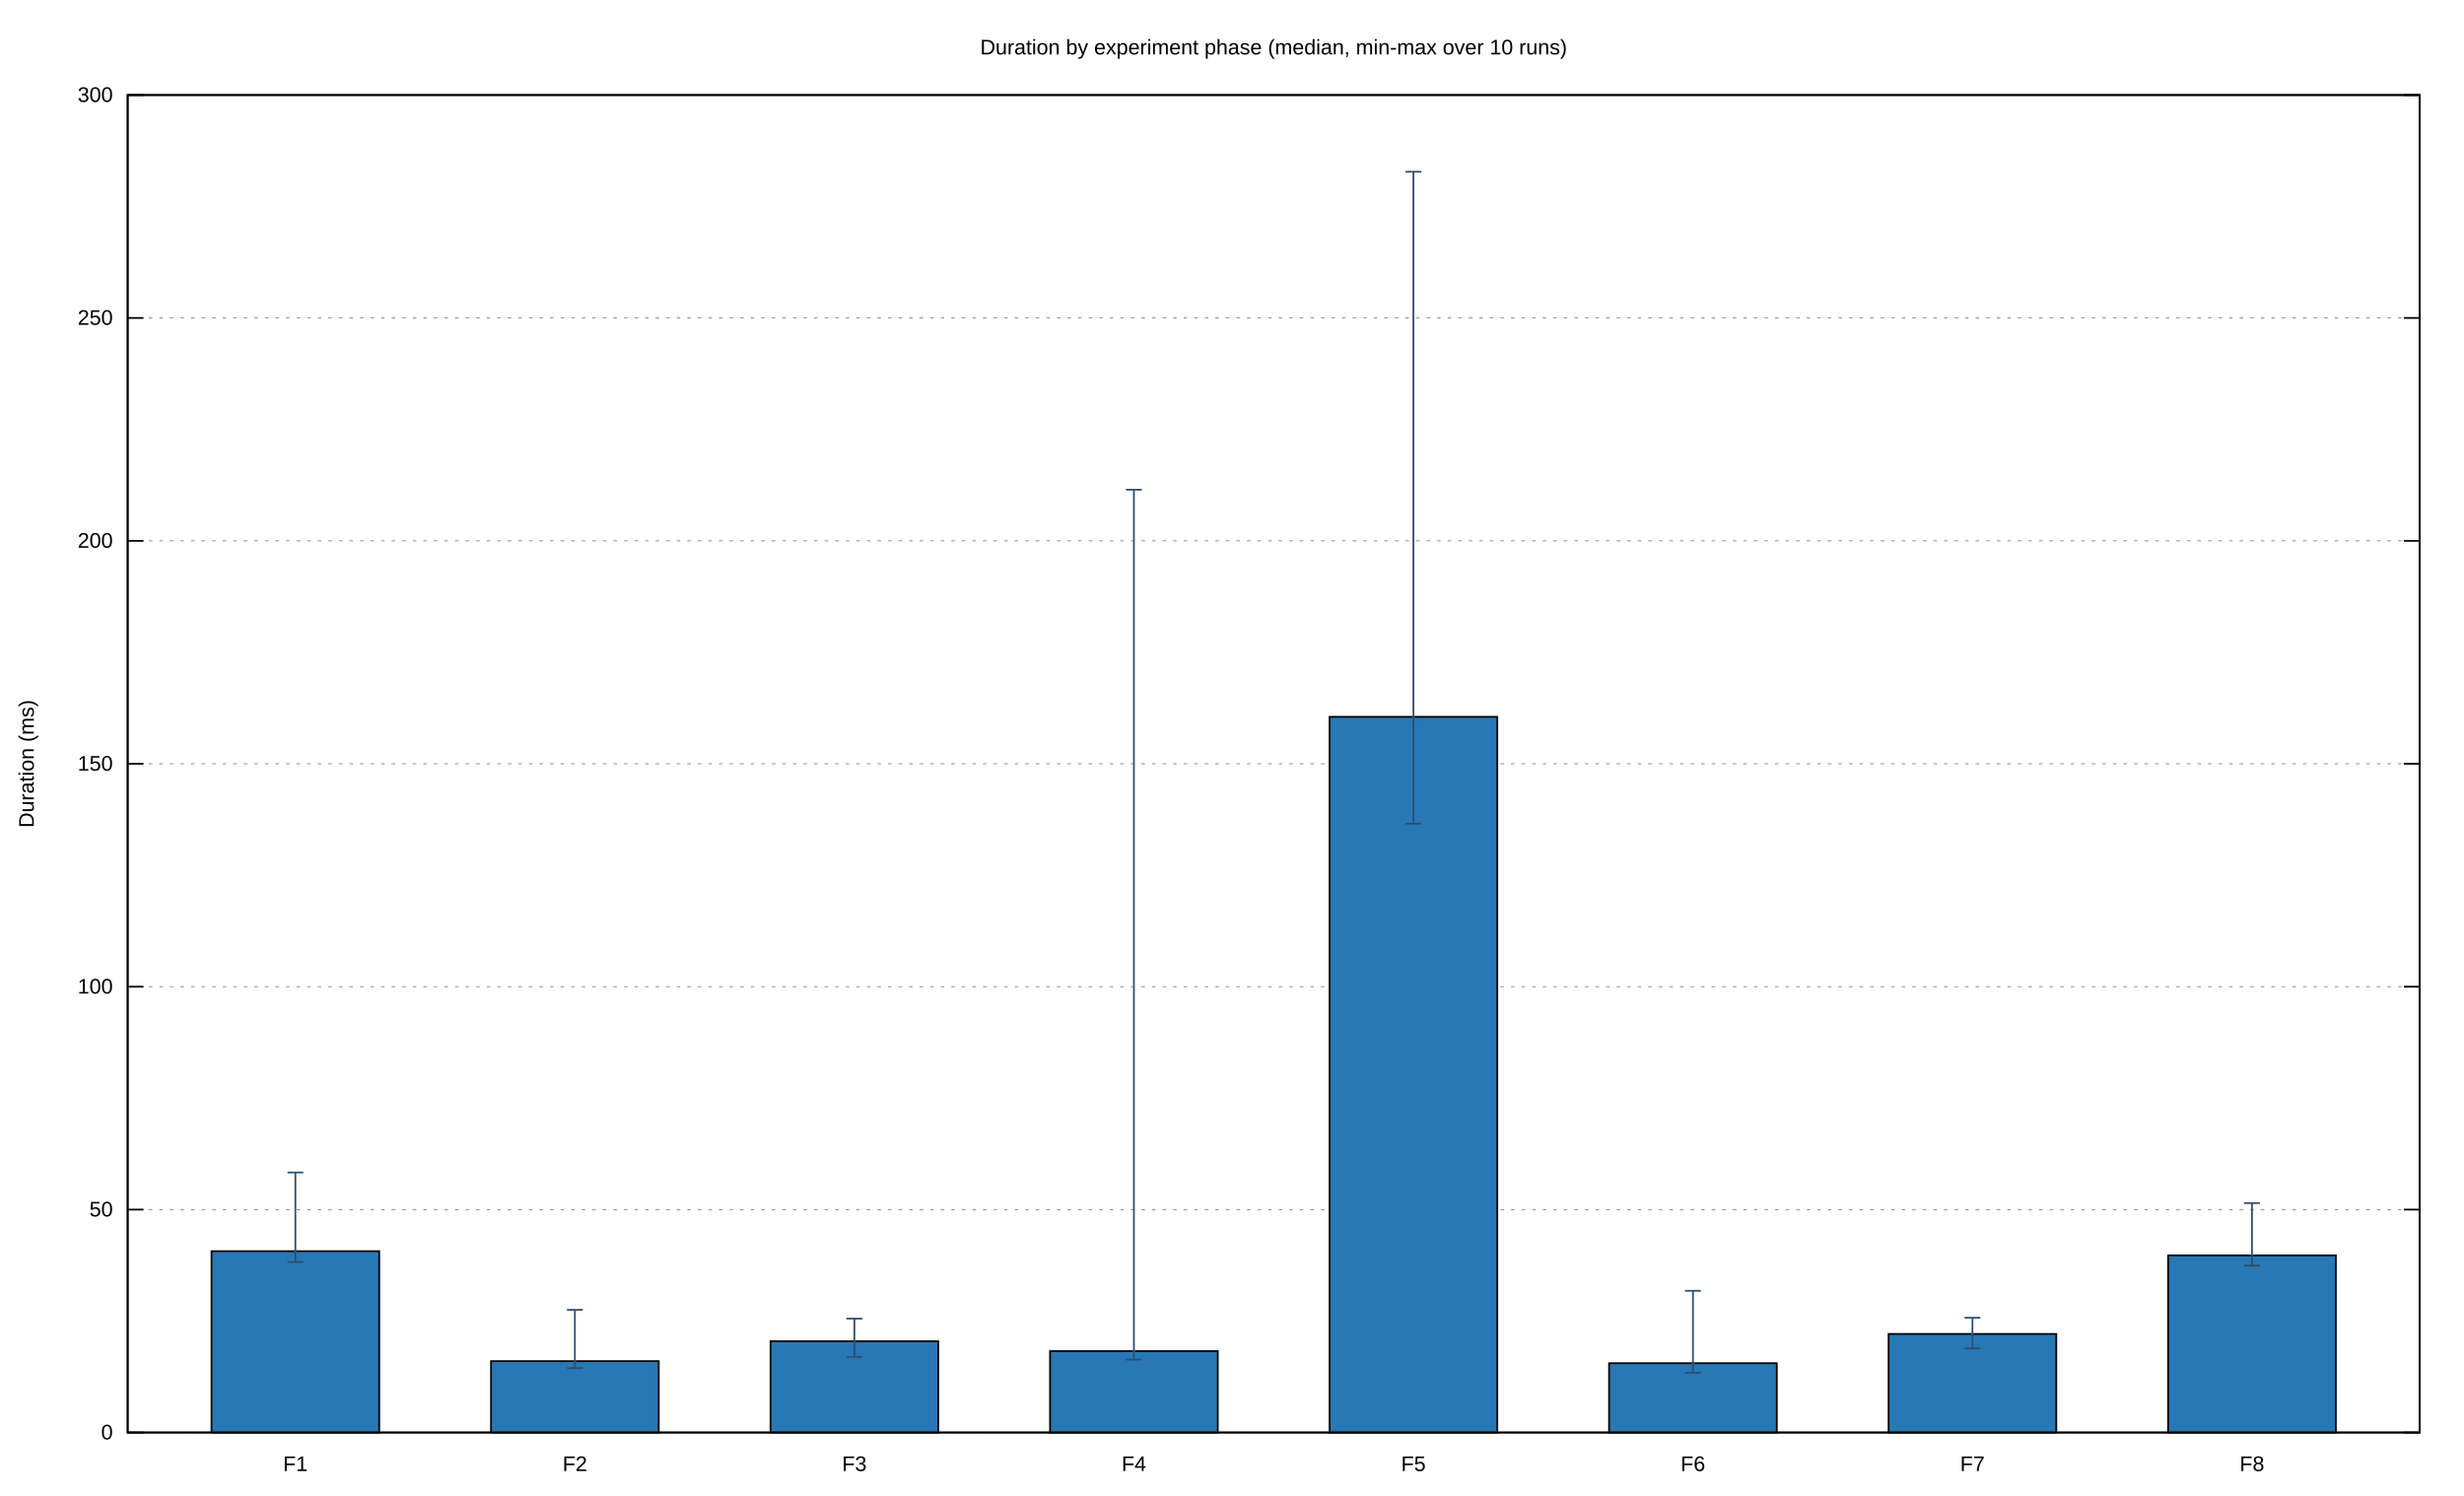
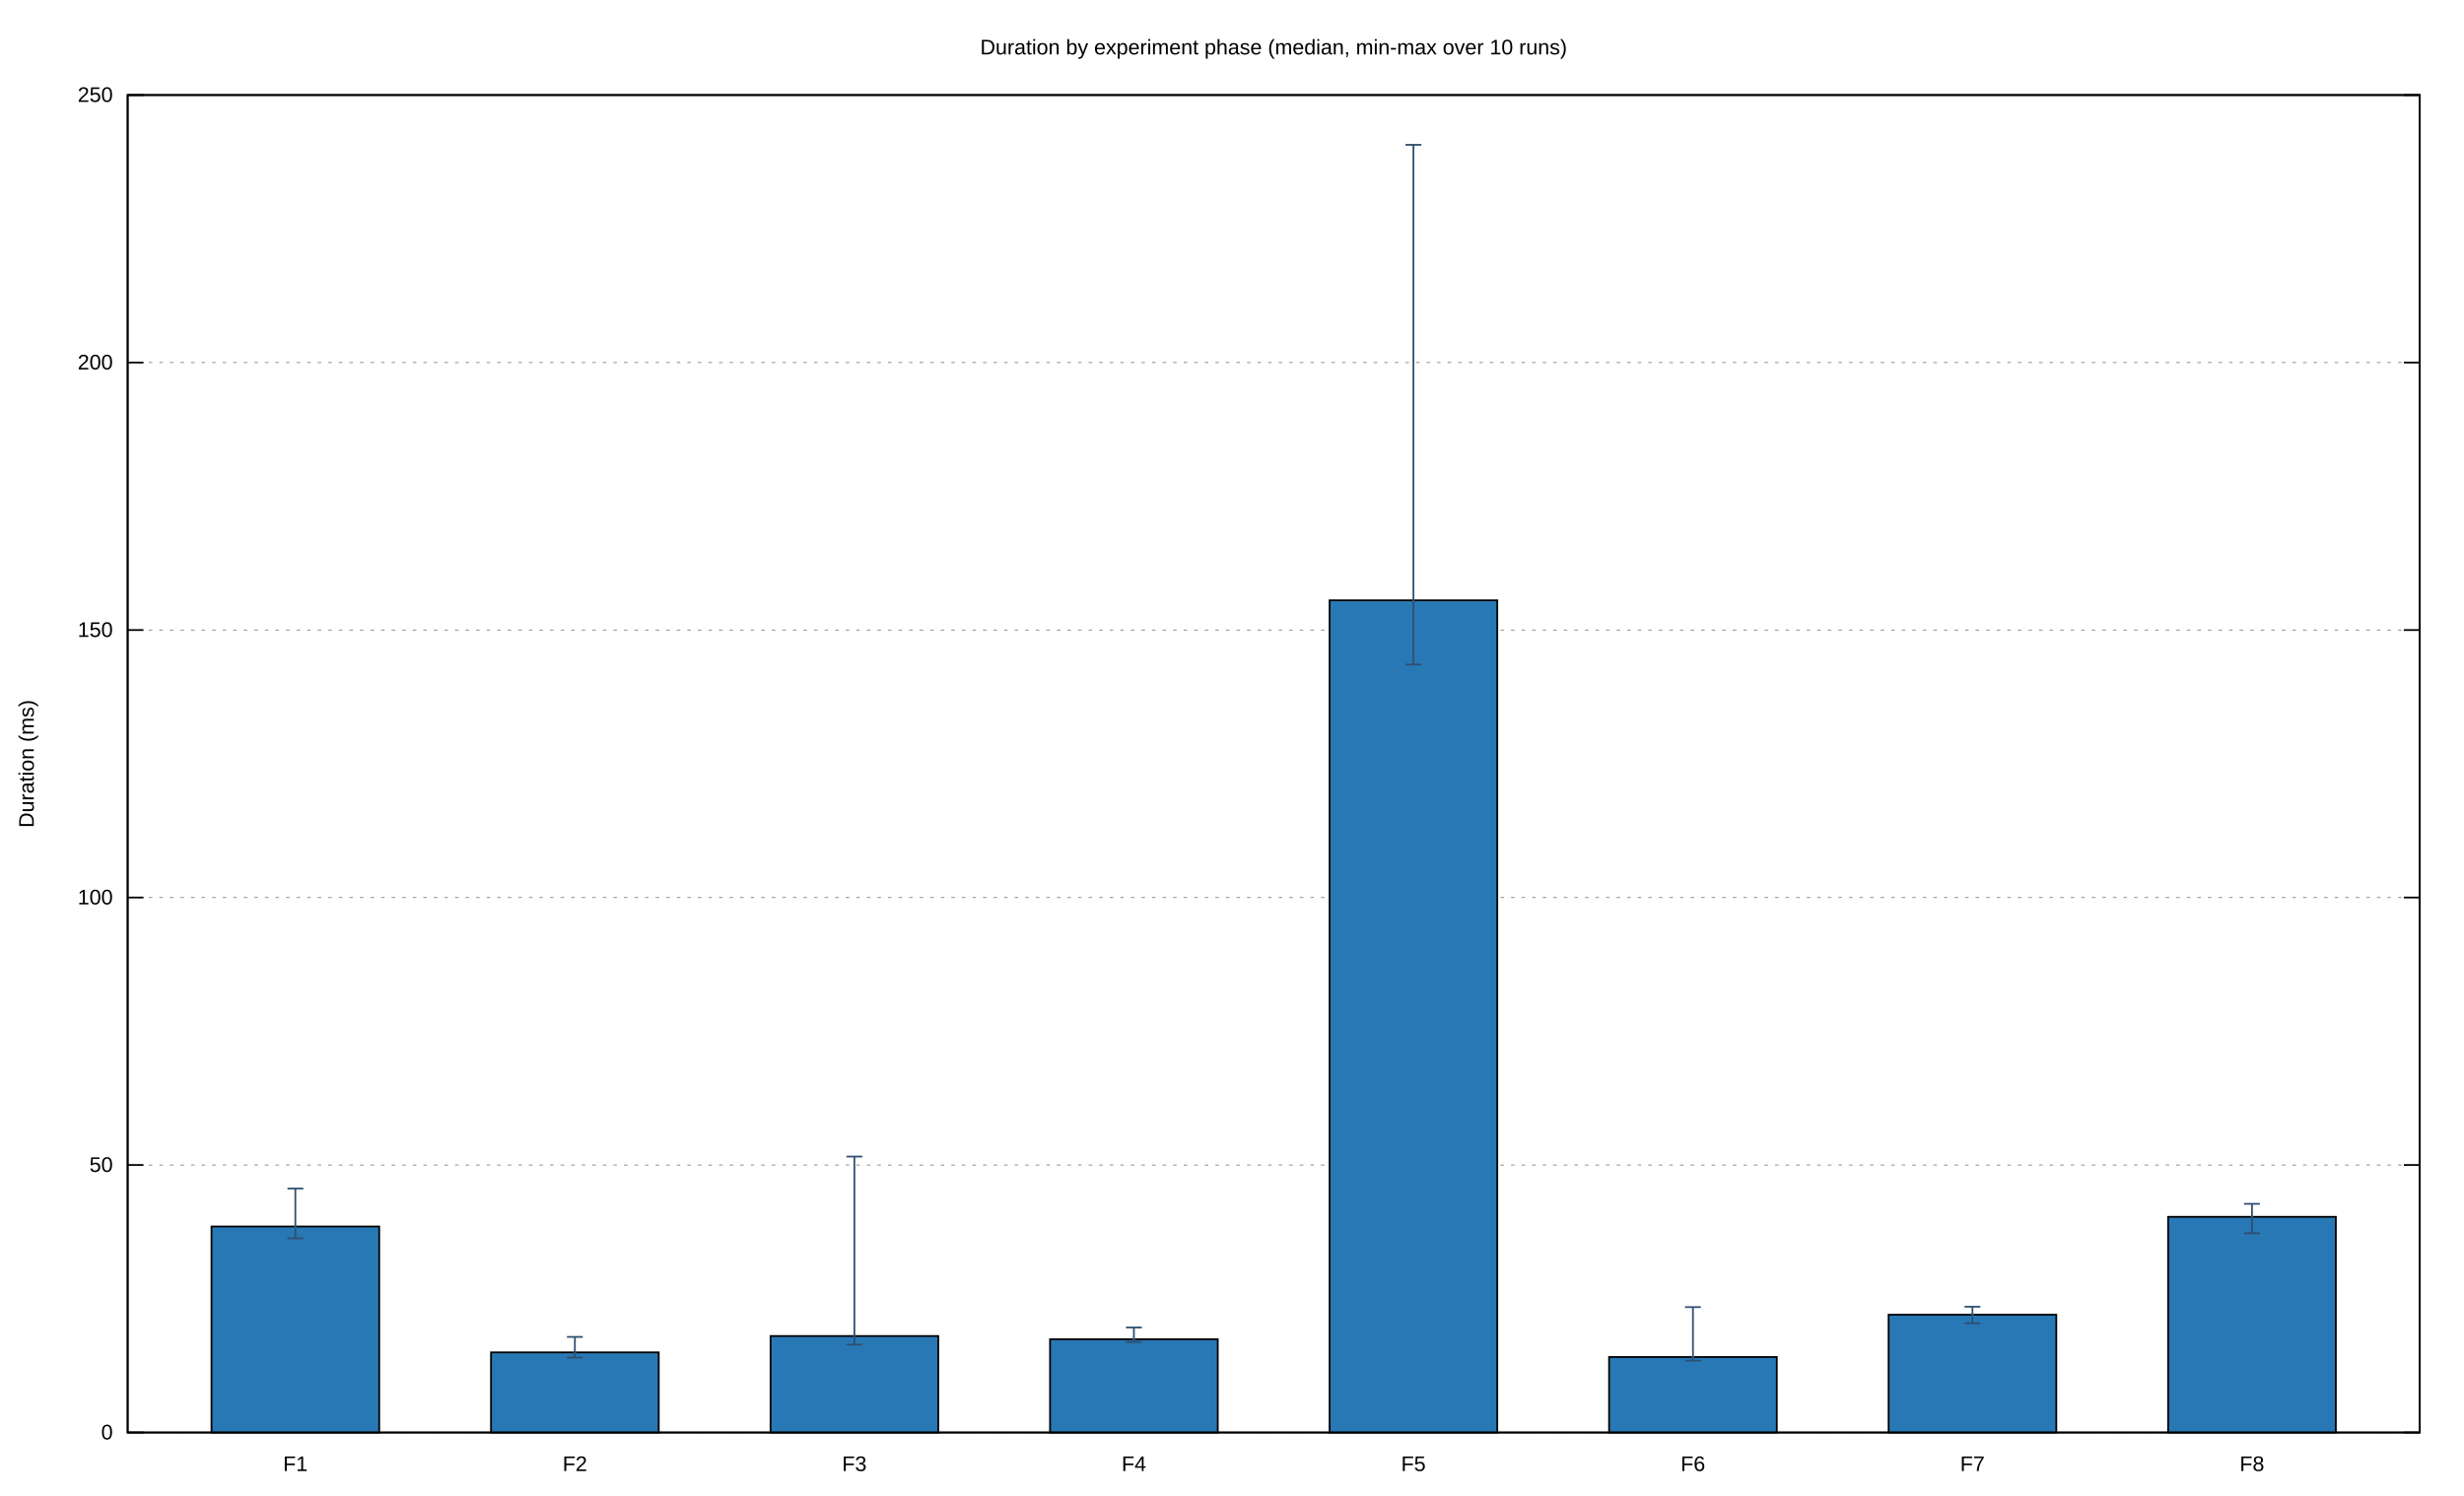
<svg xmlns="http://www.w3.org/2000/svg" xmlns:xlink="http://www.w3.org/1999/xlink" width="1400" height="850" viewBox="0 0 1400 850">
  <g id="gnuplot_canvas">
    <rect x="0" y="0" width="1400" height="850" fill="none" />
    <defs>
      <circle id="gpDot" r="0.5" stroke-width="0.5" stroke="currentColor" />
      <path id="gpPt0" stroke-width="0.222" stroke="currentColor" d="M-1,0 h2 M0,-1 v2" />
      <path id="gpPt1" stroke-width="0.222" stroke="currentColor" d="M-1,-1 L1,1 M1,-1 L-1,1" />
      <path id="gpPt2" stroke-width="0.222" stroke="currentColor" d="M-1,0 L1,0 M0,-1 L0,1 M-1,-1 L1,1 M-1,1 L1,-1" />
      <rect id="gpPt3" stroke-width="0.222" stroke="currentColor" x="-1" y="-1" width="2" height="2" />
      <rect id="gpPt4" stroke-width="0.222" stroke="currentColor" fill="currentColor" x="-1" y="-1" width="2" height="2" />
      <circle id="gpPt5" stroke-width="0.222" stroke="currentColor" cx="0" cy="0" r="1" />
      <use xlink:href="#gpPt5" id="gpPt6" fill="currentColor" stroke="none" />
      <path id="gpPt7" stroke-width="0.222" stroke="currentColor" d="M0,-1.33 L-1.33,0.67 L1.33,0.67 z" />
      <use xlink:href="#gpPt7" id="gpPt8" fill="currentColor" stroke="none" />
      <use xlink:href="#gpPt7" id="gpPt9" stroke="currentColor" transform="rotate(180)" />
      <use xlink:href="#gpPt9" id="gpPt10" fill="currentColor" stroke="none" />
      <use xlink:href="#gpPt3" id="gpPt11" stroke="currentColor" transform="rotate(45)" />
      <use xlink:href="#gpPt11" id="gpPt12" fill="currentColor" stroke="none" />
      <path id="gpPt13" stroke-width="0.222" stroke="currentColor" d="M0,1.330 L1.265,0.411 L0.782,-1.067 L-0.782,-1.076 L-1.265,0.411 z" />
      <use xlink:href="#gpPt13" id="gpPt14" fill="currentColor" stroke="none" />
      <filter id="textbox" filterUnits="objectBoundingBox" x="0" y="0" height="1" width="1">
        <feFlood flood-color="white" flood-opacity="1" result="bgnd" />
        <feComposite in="SourceGraphic" in2="bgnd" operator="atop" />
      </filter>
      <filter id="greybox" filterUnits="objectBoundingBox" x="0" y="0" height="1" width="1">
        <feFlood flood-color="lightgrey" flood-opacity="1" result="grey" />
        <feComposite in="SourceGraphic" in2="grey" operator="atop" />
      </filter>
    </defs>
    <g fill="none" color="white" stroke="currentColor" stroke-width="1.00" stroke-linecap="butt" stroke-linejoin="miter">
</g>
    <g fill="none" color="black" stroke="currentColor" stroke-width="1.00" stroke-linecap="butt" stroke-linejoin="miter">
</g>
    <g fill="none" color="black" stroke="black" stroke-width="0.50" stroke-linecap="butt" stroke-linejoin="miter">
</g>
    <g fill="none" color="gray" stroke="currentColor" stroke-width="0.50" stroke-linecap="butt" stroke-linejoin="miter">
      <path stroke="gray" stroke-dasharray="2,4" class="gridline" d="M72.53,814.00 L1374.82,814.00  " />
    </g>
    <g fill="none" color="gray" stroke="gray" stroke-width="1.00" stroke-linecap="butt" stroke-linejoin="miter">
</g>
    <g fill="none" color="black" stroke="currentColor" stroke-width="1.00" stroke-linecap="butt" stroke-linejoin="miter">
      <path stroke="black" d="M72.53,814.00 L81.53,814.00 M1374.82,814.00 L1365.82,814.00  " />
      <g transform="translate(64.14,817.90)" stroke="none" fill="black" font-family="Arial" font-size="12.00" text-anchor="end">
        <text>
          <tspan font-family="Arial"> 0</tspan>
        </text>
      </g>
    </g>
    <g fill="none" color="black" stroke="currentColor" stroke-width="1.00" stroke-linecap="butt" stroke-linejoin="miter">
</g>
    <g fill="none" color="black" stroke="black" stroke-width="0.50" stroke-linecap="butt" stroke-linejoin="miter">
</g>
    <g fill="none" color="gray" stroke="currentColor" stroke-width="0.50" stroke-linecap="butt" stroke-linejoin="miter">
-       <path stroke="gray" stroke-dasharray="2,4" class="gridline" d="M72.53,687.33 L1374.82,687.33  " />
-     </g>
-     <g fill="none" color="gray" stroke="gray" stroke-width="1.00" stroke-linecap="butt" stroke-linejoin="miter">
- </g>
-     <g fill="none" color="black" stroke="currentColor" stroke-width="1.00" stroke-linecap="butt" stroke-linejoin="miter">
-       <path stroke="black" d="M72.53,687.33 L81.53,687.33 M1374.82,687.33 L1365.82,687.33  " />
-       <g transform="translate(64.14,691.23)" stroke="none" fill="black" font-family="Arial" font-size="12.00" text-anchor="end">
+       <path stroke="gray" stroke-dasharray="2,4" class="gridline" d="M72.53,662.00 L1374.82,662.00  " />
+     </g>
+     <g fill="none" color="gray" stroke="gray" stroke-width="1.00" stroke-linecap="butt" stroke-linejoin="miter">
+ </g>
+     <g fill="none" color="black" stroke="currentColor" stroke-width="1.00" stroke-linecap="butt" stroke-linejoin="miter">
+       <path stroke="black" d="M72.53,662.00 L81.53,662.00 M1374.82,662.00 L1365.82,662.00  " />
+       <g transform="translate(64.14,665.90)" stroke="none" fill="black" font-family="Arial" font-size="12.00" text-anchor="end">
        <text>
          <tspan font-family="Arial"> 50</tspan>
        </text>
      </g>
    </g>
    <g fill="none" color="black" stroke="currentColor" stroke-width="1.00" stroke-linecap="butt" stroke-linejoin="miter">
</g>
    <g fill="none" color="black" stroke="black" stroke-width="0.50" stroke-linecap="butt" stroke-linejoin="miter">
</g>
    <g fill="none" color="gray" stroke="currentColor" stroke-width="0.50" stroke-linecap="butt" stroke-linejoin="miter">
-       <path stroke="gray" stroke-dasharray="2,4" class="gridline" d="M72.53,560.67 L1374.82,560.67  " />
-     </g>
-     <g fill="none" color="gray" stroke="gray" stroke-width="1.00" stroke-linecap="butt" stroke-linejoin="miter">
- </g>
-     <g fill="none" color="black" stroke="currentColor" stroke-width="1.00" stroke-linecap="butt" stroke-linejoin="miter">
-       <path stroke="black" d="M72.53,560.67 L81.53,560.67 M1374.82,560.67 L1365.82,560.67  " />
-       <g transform="translate(64.14,564.57)" stroke="none" fill="black" font-family="Arial" font-size="12.00" text-anchor="end">
+       <path stroke="gray" stroke-dasharray="2,4" class="gridline" d="M72.53,510.00 L1374.82,510.00  " />
+     </g>
+     <g fill="none" color="gray" stroke="gray" stroke-width="1.00" stroke-linecap="butt" stroke-linejoin="miter">
+ </g>
+     <g fill="none" color="black" stroke="currentColor" stroke-width="1.00" stroke-linecap="butt" stroke-linejoin="miter">
+       <path stroke="black" d="M72.53,510.00 L81.53,510.00 M1374.82,510.00 L1365.82,510.00  " />
+       <g transform="translate(64.14,513.90)" stroke="none" fill="black" font-family="Arial" font-size="12.00" text-anchor="end">
        <text>
          <tspan font-family="Arial"> 100</tspan>
        </text>
      </g>
    </g>
    <g fill="none" color="black" stroke="currentColor" stroke-width="1.00" stroke-linecap="butt" stroke-linejoin="miter">
</g>
    <g fill="none" color="black" stroke="black" stroke-width="0.50" stroke-linecap="butt" stroke-linejoin="miter">
</g>
    <g fill="none" color="gray" stroke="currentColor" stroke-width="0.50" stroke-linecap="butt" stroke-linejoin="miter">
-       <path stroke="gray" stroke-dasharray="2,4" class="gridline" d="M72.53,434.00 L1374.82,434.00  " />
-     </g>
-     <g fill="none" color="gray" stroke="gray" stroke-width="1.00" stroke-linecap="butt" stroke-linejoin="miter">
- </g>
-     <g fill="none" color="black" stroke="currentColor" stroke-width="1.00" stroke-linecap="butt" stroke-linejoin="miter">
-       <path stroke="black" d="M72.53,434.00 L81.53,434.00 M1374.82,434.00 L1365.82,434.00  " />
-       <g transform="translate(64.14,437.90)" stroke="none" fill="black" font-family="Arial" font-size="12.00" text-anchor="end">
+       <path stroke="gray" stroke-dasharray="2,4" class="gridline" d="M72.53,358.01 L1374.82,358.01  " />
+     </g>
+     <g fill="none" color="gray" stroke="gray" stroke-width="1.00" stroke-linecap="butt" stroke-linejoin="miter">
+ </g>
+     <g fill="none" color="black" stroke="currentColor" stroke-width="1.00" stroke-linecap="butt" stroke-linejoin="miter">
+       <path stroke="black" d="M72.53,358.01 L81.53,358.01 M1374.82,358.01 L1365.82,358.01  " />
+       <g transform="translate(64.14,361.91)" stroke="none" fill="black" font-family="Arial" font-size="12.00" text-anchor="end">
        <text>
          <tspan font-family="Arial"> 150</tspan>
        </text>
      </g>
    </g>
    <g fill="none" color="black" stroke="currentColor" stroke-width="1.00" stroke-linecap="butt" stroke-linejoin="miter">
</g>
    <g fill="none" color="black" stroke="black" stroke-width="0.50" stroke-linecap="butt" stroke-linejoin="miter">
</g>
    <g fill="none" color="gray" stroke="currentColor" stroke-width="0.50" stroke-linecap="butt" stroke-linejoin="miter">
-       <path stroke="gray" stroke-dasharray="2,4" class="gridline" d="M72.53,307.34 L1374.82,307.34  " />
-     </g>
-     <g fill="none" color="gray" stroke="gray" stroke-width="1.00" stroke-linecap="butt" stroke-linejoin="miter">
- </g>
-     <g fill="none" color="black" stroke="currentColor" stroke-width="1.00" stroke-linecap="butt" stroke-linejoin="miter">
-       <path stroke="black" d="M72.53,307.34 L81.53,307.34 M1374.82,307.34 L1365.82,307.34  " />
-       <g transform="translate(64.14,311.24)" stroke="none" fill="black" font-family="Arial" font-size="12.00" text-anchor="end">
+       <path stroke="gray" stroke-dasharray="2,4" class="gridline" d="M72.53,206.01 L1374.82,206.01  " />
+     </g>
+     <g fill="none" color="gray" stroke="gray" stroke-width="1.00" stroke-linecap="butt" stroke-linejoin="miter">
+ </g>
+     <g fill="none" color="black" stroke="currentColor" stroke-width="1.00" stroke-linecap="butt" stroke-linejoin="miter">
+       <path stroke="black" d="M72.53,206.01 L81.53,206.01 M1374.82,206.01 L1365.82,206.01  " />
+       <g transform="translate(64.14,209.91)" stroke="none" fill="black" font-family="Arial" font-size="12.00" text-anchor="end">
        <text>
          <tspan font-family="Arial"> 200</tspan>
-         </text>
-       </g>
-     </g>
-     <g fill="none" color="black" stroke="currentColor" stroke-width="1.00" stroke-linecap="butt" stroke-linejoin="miter">
- </g>
-     <g fill="none" color="black" stroke="black" stroke-width="0.50" stroke-linecap="butt" stroke-linejoin="miter">
- </g>
-     <g fill="none" color="gray" stroke="currentColor" stroke-width="0.50" stroke-linecap="butt" stroke-linejoin="miter">
-       <path stroke="gray" stroke-dasharray="2,4" class="gridline" d="M72.53,180.67 L1374.82,180.67  " />
-     </g>
-     <g fill="none" color="gray" stroke="gray" stroke-width="1.00" stroke-linecap="butt" stroke-linejoin="miter">
- </g>
-     <g fill="none" color="black" stroke="currentColor" stroke-width="1.00" stroke-linecap="butt" stroke-linejoin="miter">
-       <path stroke="black" d="M72.53,180.67 L81.53,180.67 M1374.82,180.67 L1365.82,180.67  " />
-       <g transform="translate(64.14,184.57)" stroke="none" fill="black" font-family="Arial" font-size="12.00" text-anchor="end">
-         <text>
-           <tspan font-family="Arial"> 250</tspan>
        </text>
      </g>
    </g>
    <g fill="none" color="black" stroke="currentColor" stroke-width="1.00" stroke-linecap="butt" stroke-linejoin="miter">
</g>
    <g fill="none" color="black" stroke="black" stroke-width="0.50" stroke-linecap="butt" stroke-linejoin="miter">
</g>
    <g fill="none" color="gray" stroke="currentColor" stroke-width="0.50" stroke-linecap="butt" stroke-linejoin="miter">
      <path stroke="gray" stroke-dasharray="2,4" class="gridline" d="M72.53,54.01 L1374.82,54.01  " />
    </g>
    <g fill="none" color="gray" stroke="gray" stroke-width="1.00" stroke-linecap="butt" stroke-linejoin="miter">
</g>
    <g fill="none" color="black" stroke="currentColor" stroke-width="1.00" stroke-linecap="butt" stroke-linejoin="miter">
      <path stroke="black" d="M72.53,54.01 L81.53,54.01 M1374.82,54.01 L1365.82,54.01  " />
      <g transform="translate(64.14,57.91)" stroke="none" fill="black" font-family="Arial" font-size="12.00" text-anchor="end">
        <text>
-           <tspan font-family="Arial"> 300</tspan>
+           <tspan font-family="Arial"> 250</tspan>
        </text>
      </g>
    </g>
    <g fill="none" color="black" stroke="currentColor" stroke-width="1.00" stroke-linecap="butt" stroke-linejoin="miter">
      <path stroke="black" d="M167.82,814.00 L167.82,805.00  " />
      <g transform="translate(167.82,835.90)" stroke="none" fill="black" font-family="Arial" font-size="12.00" text-anchor="middle">
        <text>
          <tspan font-family="Arial">F1</tspan>
        </text>
      </g>
    </g>
    <g fill="none" color="black" stroke="currentColor" stroke-width="1.00" stroke-linecap="butt" stroke-linejoin="miter">
      <path stroke="black" d="M326.64,814.00 L326.64,805.00  " />
      <g transform="translate(326.64,835.90)" stroke="none" fill="black" font-family="Arial" font-size="12.00" text-anchor="middle">
        <text>
          <tspan font-family="Arial">F2</tspan>
        </text>
      </g>
    </g>
    <g fill="none" color="black" stroke="currentColor" stroke-width="1.00" stroke-linecap="butt" stroke-linejoin="miter">
      <path stroke="black" d="M485.45,814.00 L485.45,805.00  " />
      <g transform="translate(485.45,835.90)" stroke="none" fill="black" font-family="Arial" font-size="12.00" text-anchor="middle">
        <text>
          <tspan font-family="Arial">F3</tspan>
        </text>
      </g>
    </g>
    <g fill="none" color="black" stroke="currentColor" stroke-width="1.00" stroke-linecap="butt" stroke-linejoin="miter">
      <path stroke="black" d="M644.27,814.00 L644.27,805.00  " />
      <g transform="translate(644.27,835.90)" stroke="none" fill="black" font-family="Arial" font-size="12.00" text-anchor="middle">
        <text>
          <tspan font-family="Arial">F4</tspan>
        </text>
      </g>
    </g>
    <g fill="none" color="black" stroke="currentColor" stroke-width="1.00" stroke-linecap="butt" stroke-linejoin="miter">
      <path stroke="black" d="M803.08,814.00 L803.08,805.00  " />
      <g transform="translate(803.08,835.90)" stroke="none" fill="black" font-family="Arial" font-size="12.00" text-anchor="middle">
        <text>
          <tspan font-family="Arial">F5</tspan>
        </text>
      </g>
    </g>
    <g fill="none" color="black" stroke="currentColor" stroke-width="1.00" stroke-linecap="butt" stroke-linejoin="miter">
      <path stroke="black" d="M961.90,814.00 L961.90,805.00  " />
      <g transform="translate(961.90,835.90)" stroke="none" fill="black" font-family="Arial" font-size="12.00" text-anchor="middle">
        <text>
          <tspan font-family="Arial">F6</tspan>
        </text>
      </g>
    </g>
    <g fill="none" color="black" stroke="currentColor" stroke-width="1.00" stroke-linecap="butt" stroke-linejoin="miter">
      <path stroke="black" d="M1120.71,814.00 L1120.71,805.00  " />
      <g transform="translate(1120.71,835.90)" stroke="none" fill="black" font-family="Arial" font-size="12.00" text-anchor="middle">
        <text>
          <tspan font-family="Arial">F7</tspan>
        </text>
      </g>
    </g>
    <g fill="none" color="black" stroke="currentColor" stroke-width="1.00" stroke-linecap="butt" stroke-linejoin="miter">
      <path stroke="black" d="M1279.53,814.00 L1279.53,805.00  " />
      <g transform="translate(1279.53,835.90)" stroke="none" fill="black" font-family="Arial" font-size="12.00" text-anchor="middle">
        <text>
          <tspan font-family="Arial">F8</tspan>
        </text>
      </g>
    </g>
    <g fill="none" color="black" stroke="currentColor" stroke-width="1.00" stroke-linecap="butt" stroke-linejoin="miter">
</g>
    <g fill="none" color="black" stroke="currentColor" stroke-width="1.00" stroke-linecap="butt" stroke-linejoin="miter">
      <path stroke="black" d="M72.53,54.01 L72.53,814.00 L1374.82,814.00 L1374.82,54.01 L72.53,54.01 Z  " />
    </g>
    <g fill="none" color="black" stroke="currentColor" stroke-width="1.00" stroke-linecap="butt" stroke-linejoin="miter">
</g>
    <g id="gnuplot_plot_1">
      <g fill="none" color="black" stroke="currentColor" stroke-width="1.00" stroke-linecap="butt" stroke-linejoin="miter">
        <g stroke="none" shape-rendering="crispEdges">
-           <polygon fill="rgb( 40, 120, 181)" points="120.17,814.00 215.47,814.00 215.47,710.96 120.17,710.96 " />
-         </g>
-         <path stroke="black" d="M120.17,814.00 L120.17,710.97 L215.46,710.97 L215.46,814.00 L120.17,814.00 Z  " />
-       </g>
-       <g fill="none" color="black" stroke="currentColor" stroke-width="1.00" stroke-linecap="butt" stroke-linejoin="miter">
-         <g stroke="none" shape-rendering="crispEdges">
-           <polygon fill="rgb( 40, 120, 181)" points="278.99,814.00 374.29,814.00 374.29,773.43 278.99,773.43 " />
-         </g>
-         <path stroke="black" d="M278.99,814.00 L278.99,773.44 L374.28,773.44 L374.28,814.00 L278.99,814.00 Z  " />
-       </g>
-       <g fill="none" color="black" stroke="currentColor" stroke-width="1.00" stroke-linecap="butt" stroke-linejoin="miter">
-         <g stroke="none" shape-rendering="crispEdges">
-           <polygon fill="rgb( 40, 120, 181)" points="437.81,814.00 533.11,814.00 533.11,762.12 437.81,762.12 " />
-         </g>
-         <path stroke="black" d="M437.81,814.00 L437.81,762.13 L533.10,762.13 L533.10,814.00 L437.81,814.00 Z  " />
-       </g>
-       <g fill="none" color="black" stroke="currentColor" stroke-width="1.00" stroke-linecap="butt" stroke-linejoin="miter">
-         <g stroke="none" shape-rendering="crispEdges">
-           <polygon fill="rgb( 40, 120, 181)" points="596.62,814.00 691.92,814.00 691.92,767.74 596.62,767.74 " />
-         </g>
-         <path stroke="black" d="M596.62,814.00 L596.62,767.75 L691.91,767.75 L691.91,814.00 L596.62,814.00 Z  " />
-       </g>
-       <g fill="none" color="black" stroke="currentColor" stroke-width="1.00" stroke-linecap="butt" stroke-linejoin="miter">
-         <g stroke="none" shape-rendering="crispEdges">
-           <polygon fill="rgb( 40, 120, 181)" points="755.44,814.00 850.74,814.00 850.74,407.32 755.44,407.32 " />
-         </g>
-         <path stroke="black" d="M755.44,814.00 L755.44,407.33 L850.73,407.33 L850.73,814.00 L755.44,814.00 Z  " />
-       </g>
-       <g fill="none" color="black" stroke="currentColor" stroke-width="1.00" stroke-linecap="butt" stroke-linejoin="miter">
-         <g stroke="none" shape-rendering="crispEdges">
-           <polygon fill="rgb( 40, 120, 181)" points="914.25,814.00 1009.55,814.00 1009.55,774.61 914.25,774.61 " />
-         </g>
-         <path stroke="black" d="M914.25,814.00 L914.25,774.62 L1009.54,774.62 L1009.54,814.00 L914.25,814.00 Z  " />
-       </g>
-       <g fill="none" color="black" stroke="currentColor" stroke-width="1.00" stroke-linecap="butt" stroke-linejoin="miter">
-         <g stroke="none" shape-rendering="crispEdges">
-           <polygon fill="rgb( 40, 120, 181)" points="1073.07,814.00 1168.37,814.00 1168.37,757.99 1073.07,757.99 " />
-         </g>
-         <path stroke="black" d="M1073.07,814.00 L1073.07,758.00 L1168.36,758.00 L1168.36,814.00 L1073.07,814.00 Z  " />
-       </g>
-       <g fill="none" color="black" stroke="currentColor" stroke-width="1.00" stroke-linecap="butt" stroke-linejoin="miter">
-         <g stroke="none" shape-rendering="crispEdges">
-           <polygon fill="rgb( 40, 120, 181)" points="1231.89,814.00 1327.19,814.00 1327.19,713.35 1231.89,713.35 " />
-         </g>
-         <path stroke="black" d="M1231.89,814.00 L1231.89,713.36 L1327.18,713.36 L1327.18,814.00 L1231.89,814.00 Z  " />
+           <polygon fill="rgb( 40, 120, 181)" points="120.17,814.00 215.47,814.00 215.47,696.92 120.17,696.92 " />
+         </g>
+         <path stroke="black" d="M120.17,814.00 L120.17,696.93 L215.46,696.93 L215.46,814.00 L120.17,814.00 Z  " />
+       </g>
+       <g fill="none" color="black" stroke="currentColor" stroke-width="1.00" stroke-linecap="butt" stroke-linejoin="miter">
+         <g stroke="none" shape-rendering="crispEdges">
+           <polygon fill="rgb( 40, 120, 181)" points="278.99,814.00 374.29,814.00 374.29,768.45 278.99,768.45 " />
+         </g>
+         <path stroke="black" d="M278.99,814.00 L278.99,768.46 L374.28,768.46 L374.28,814.00 L278.99,814.00 Z  " />
+       </g>
+       <g fill="none" color="black" stroke="currentColor" stroke-width="1.00" stroke-linecap="butt" stroke-linejoin="miter">
+         <g stroke="none" shape-rendering="crispEdges">
+           <polygon fill="rgb( 40, 120, 181)" points="437.81,814.00 533.11,814.00 533.11,759.16 437.81,759.16 " />
+         </g>
+         <path stroke="black" d="M437.81,814.00 L437.81,759.17 L533.10,759.17 L533.10,814.00 L437.81,814.00 Z  " />
+       </g>
+       <g fill="none" color="black" stroke="currentColor" stroke-width="1.00" stroke-linecap="butt" stroke-linejoin="miter">
+         <g stroke="none" shape-rendering="crispEdges">
+           <polygon fill="rgb( 40, 120, 181)" points="596.62,814.00 691.92,814.00 691.92,761.00 596.62,761.00 " />
+         </g>
+         <path stroke="black" d="M596.62,814.00 L596.62,761.01 L691.91,761.01 L691.91,814.00 L596.62,814.00 Z  " />
+       </g>
+       <g fill="none" color="black" stroke="currentColor" stroke-width="1.00" stroke-linecap="butt" stroke-linejoin="miter">
+         <g stroke="none" shape-rendering="crispEdges">
+           <polygon fill="rgb( 40, 120, 181)" points="755.44,814.00 850.74,814.00 850.74,341.11 755.44,341.11 " />
+         </g>
+         <path stroke="black" d="M755.44,814.00 L755.44,341.12 L850.73,341.12 L850.73,814.00 L755.44,814.00 Z  " />
+       </g>
+       <g fill="none" color="black" stroke="currentColor" stroke-width="1.00" stroke-linecap="butt" stroke-linejoin="miter">
+         <g stroke="none" shape-rendering="crispEdges">
+           <polygon fill="rgb( 40, 120, 181)" points="914.25,814.00 1009.55,814.00 1009.55,771.09 914.25,771.09 " />
+         </g>
+         <path stroke="black" d="M914.25,814.00 L914.25,771.10 L1009.54,771.10 L1009.54,814.00 L914.25,814.00 Z  " />
+       </g>
+       <g fill="none" color="black" stroke="currentColor" stroke-width="1.00" stroke-linecap="butt" stroke-linejoin="miter">
+         <g stroke="none" shape-rendering="crispEdges">
+           <polygon fill="rgb( 40, 120, 181)" points="1073.07,814.00 1168.37,814.00 1168.37,747.06 1073.07,747.06 " />
+         </g>
+         <path stroke="black" d="M1073.07,814.00 L1073.07,747.07 L1168.36,747.07 L1168.36,814.00 L1073.07,814.00 Z  " />
+       </g>
+       <g fill="none" color="black" stroke="currentColor" stroke-width="1.00" stroke-linecap="butt" stroke-linejoin="miter">
+         <g stroke="none" shape-rendering="crispEdges">
+           <polygon fill="rgb( 40, 120, 181)" points="1231.89,814.00 1327.19,814.00 1327.19,691.43 1231.89,691.43 " />
+         </g>
+         <path stroke="black" d="M1231.89,814.00 L1231.89,691.44 L1327.18,691.44 L1327.18,814.00 L1231.89,814.00 Z  " />
      </g>
      <g fill="none" color="black" stroke="currentColor" stroke-width="1.00" stroke-linecap="butt" stroke-linejoin="miter">
</g>
    </g>
    <g id="gnuplot_plot_2">
      <g fill="none" color="black" stroke="currentColor" stroke-width="1.00" stroke-linecap="butt" stroke-linejoin="miter">
-         <path stroke="rgb( 47,  79, 111)" d="M167.82,717.12 L167.82,666.24 M163.32,717.12 L172.32,717.12 M163.32,666.24 L172.32,666.24 M326.64,777.37 L326.64,744.30   M322.14,777.37 L331.14,777.37 M322.14,744.30 L331.14,744.30 M485.45,771.08 L485.45,749.30 M480.95,771.08 L489.95,771.08   M480.95,749.30 L489.95,749.30 M644.27,772.58 L644.27,278.27 M639.77,772.58 L648.77,772.58 M639.77,278.27 L648.77,278.27   M803.08,468.07 L803.08,97.59 M798.58,468.07 L807.58,468.07 M798.58,97.59 L807.58,97.59 M961.90,780.10 L961.90,733.47   M957.40,780.10 L966.40,780.10 M957.40,733.47 L966.40,733.47 M1120.71,766.18 L1120.71,748.80 M1116.21,766.18 L1125.21,766.18   M1116.21,748.80 L1125.21,748.80 M1279.53,719.17 L1279.53,683.64 M1275.03,719.17 L1284.03,719.17 M1275.03,683.64 L1284.03,683.64    " />
-       </g>
-       <g fill="none" color="black" stroke="currentColor" stroke-width="1.00" stroke-linecap="butt" stroke-linejoin="miter">
-         <use xlink:href="#gpDot" x="167.82" y="710.97" color="rgb( 47,  79, 111)" />
-         <use xlink:href="#gpDot" x="326.64" y="773.44" color="rgb( 47,  79, 111)" />
-         <use xlink:href="#gpDot" x="485.45" y="762.13" color="rgb( 47,  79, 111)" />
-         <use xlink:href="#gpDot" x="644.27" y="767.75" color="rgb( 47,  79, 111)" />
-         <use xlink:href="#gpDot" x="803.08" y="407.33" color="rgb( 47,  79, 111)" />
-         <use xlink:href="#gpDot" x="961.90" y="774.62" color="rgb( 47,  79, 111)" />
-         <use xlink:href="#gpDot" x="1120.71" y="758.00" color="rgb( 47,  79, 111)" />
-         <use xlink:href="#gpDot" x="1279.53" y="713.36" color="rgb( 47,  79, 111)" />
+         <path stroke="rgb( 47,  79, 111)" d="M167.82,703.66 L167.82,675.38 M163.32,703.66 L172.32,703.66 M163.32,675.38 L172.32,675.38 M326.64,771.40 L326.64,759.68   M322.14,771.40 L331.14,771.40 M322.14,759.68 L331.14,759.68 M485.45,764.04 L485.45,657.19 M480.95,764.04 L489.95,764.04   M480.95,657.19 L489.95,657.19 M644.27,762.57 L644.27,754.33 M639.77,762.57 L648.77,762.57 M639.77,754.33 L648.77,754.33   M803.08,377.59 L803.08,82.29 M798.58,377.59 L807.58,377.59 M798.58,82.29 L807.58,82.29 M961.90,773.14 L961.90,742.74   M957.40,773.14 L966.40,773.14 M957.40,742.74 L966.40,742.74 M1120.71,751.91 L1120.71,742.52 M1116.21,751.91 L1125.21,751.91   M1116.21,742.52 L1125.21,742.52 M1279.53,700.79 L1279.53,684.06 M1275.03,700.79 L1284.03,700.79 M1275.03,684.06 L1284.03,684.06    " />
+       </g>
+       <g fill="none" color="black" stroke="currentColor" stroke-width="1.00" stroke-linecap="butt" stroke-linejoin="miter">
+         <use xlink:href="#gpDot" x="167.82" y="696.93" color="rgb( 47,  79, 111)" />
+         <use xlink:href="#gpDot" x="326.64" y="768.46" color="rgb( 47,  79, 111)" />
+         <use xlink:href="#gpDot" x="485.45" y="759.17" color="rgb( 47,  79, 111)" />
+         <use xlink:href="#gpDot" x="644.27" y="761.01" color="rgb( 47,  79, 111)" />
+         <use xlink:href="#gpDot" x="803.08" y="341.12" color="rgb( 47,  79, 111)" />
+         <use xlink:href="#gpDot" x="961.90" y="771.10" color="rgb( 47,  79, 111)" />
+         <use xlink:href="#gpDot" x="1120.71" y="747.07" color="rgb( 47,  79, 111)" />
+         <use xlink:href="#gpDot" x="1279.53" y="691.44" color="rgb( 47,  79, 111)" />
      </g>
    </g>
    <g fill="none" color="white" stroke="rgb( 47,  79, 111)" stroke-width="2.00" stroke-linecap="butt" stroke-linejoin="miter">
</g>
    <g fill="none" color="black" stroke="currentColor" stroke-width="2.00" stroke-linecap="butt" stroke-linejoin="miter">
</g>
    <g fill="none" color="black" stroke="black" stroke-width="1.00" stroke-linecap="butt" stroke-linejoin="miter">
</g>
    <g fill="none" color="black" stroke="currentColor" stroke-width="1.00" stroke-linecap="butt" stroke-linejoin="miter">
      <path stroke="black" d="M72.53,54.01 L72.53,814.00 L1374.82,814.00 L1374.82,54.01 L72.53,54.01 Z  " />
      <g transform="translate(19.18,434.01) rotate(270.00)" stroke="none" fill="black" font-family="Arial" font-size="12.00" text-anchor="middle">
        <text>
          <tspan font-family="Arial">Duration (ms)</tspan>
        </text>
      </g>
    </g>
    <g fill="none" color="black" stroke="currentColor" stroke-width="1.00" stroke-linecap="butt" stroke-linejoin="miter">
</g>
    <g fill="none" color="black" stroke="currentColor" stroke-width="1.00" stroke-linecap="butt" stroke-linejoin="miter">
      <g transform="translate(723.67,30.91)" stroke="none" fill="black" font-family="Arial" font-size="12.00" text-anchor="middle">
        <text>
          <tspan font-family="Arial">Duration by experiment phase (median, min-max over 10 runs)</tspan>
        </text>
      </g>
    </g>
    <g fill="none" color="black" stroke="currentColor" stroke-width="1.00" stroke-linecap="butt" stroke-linejoin="miter">
</g>
  </g>
</svg>
